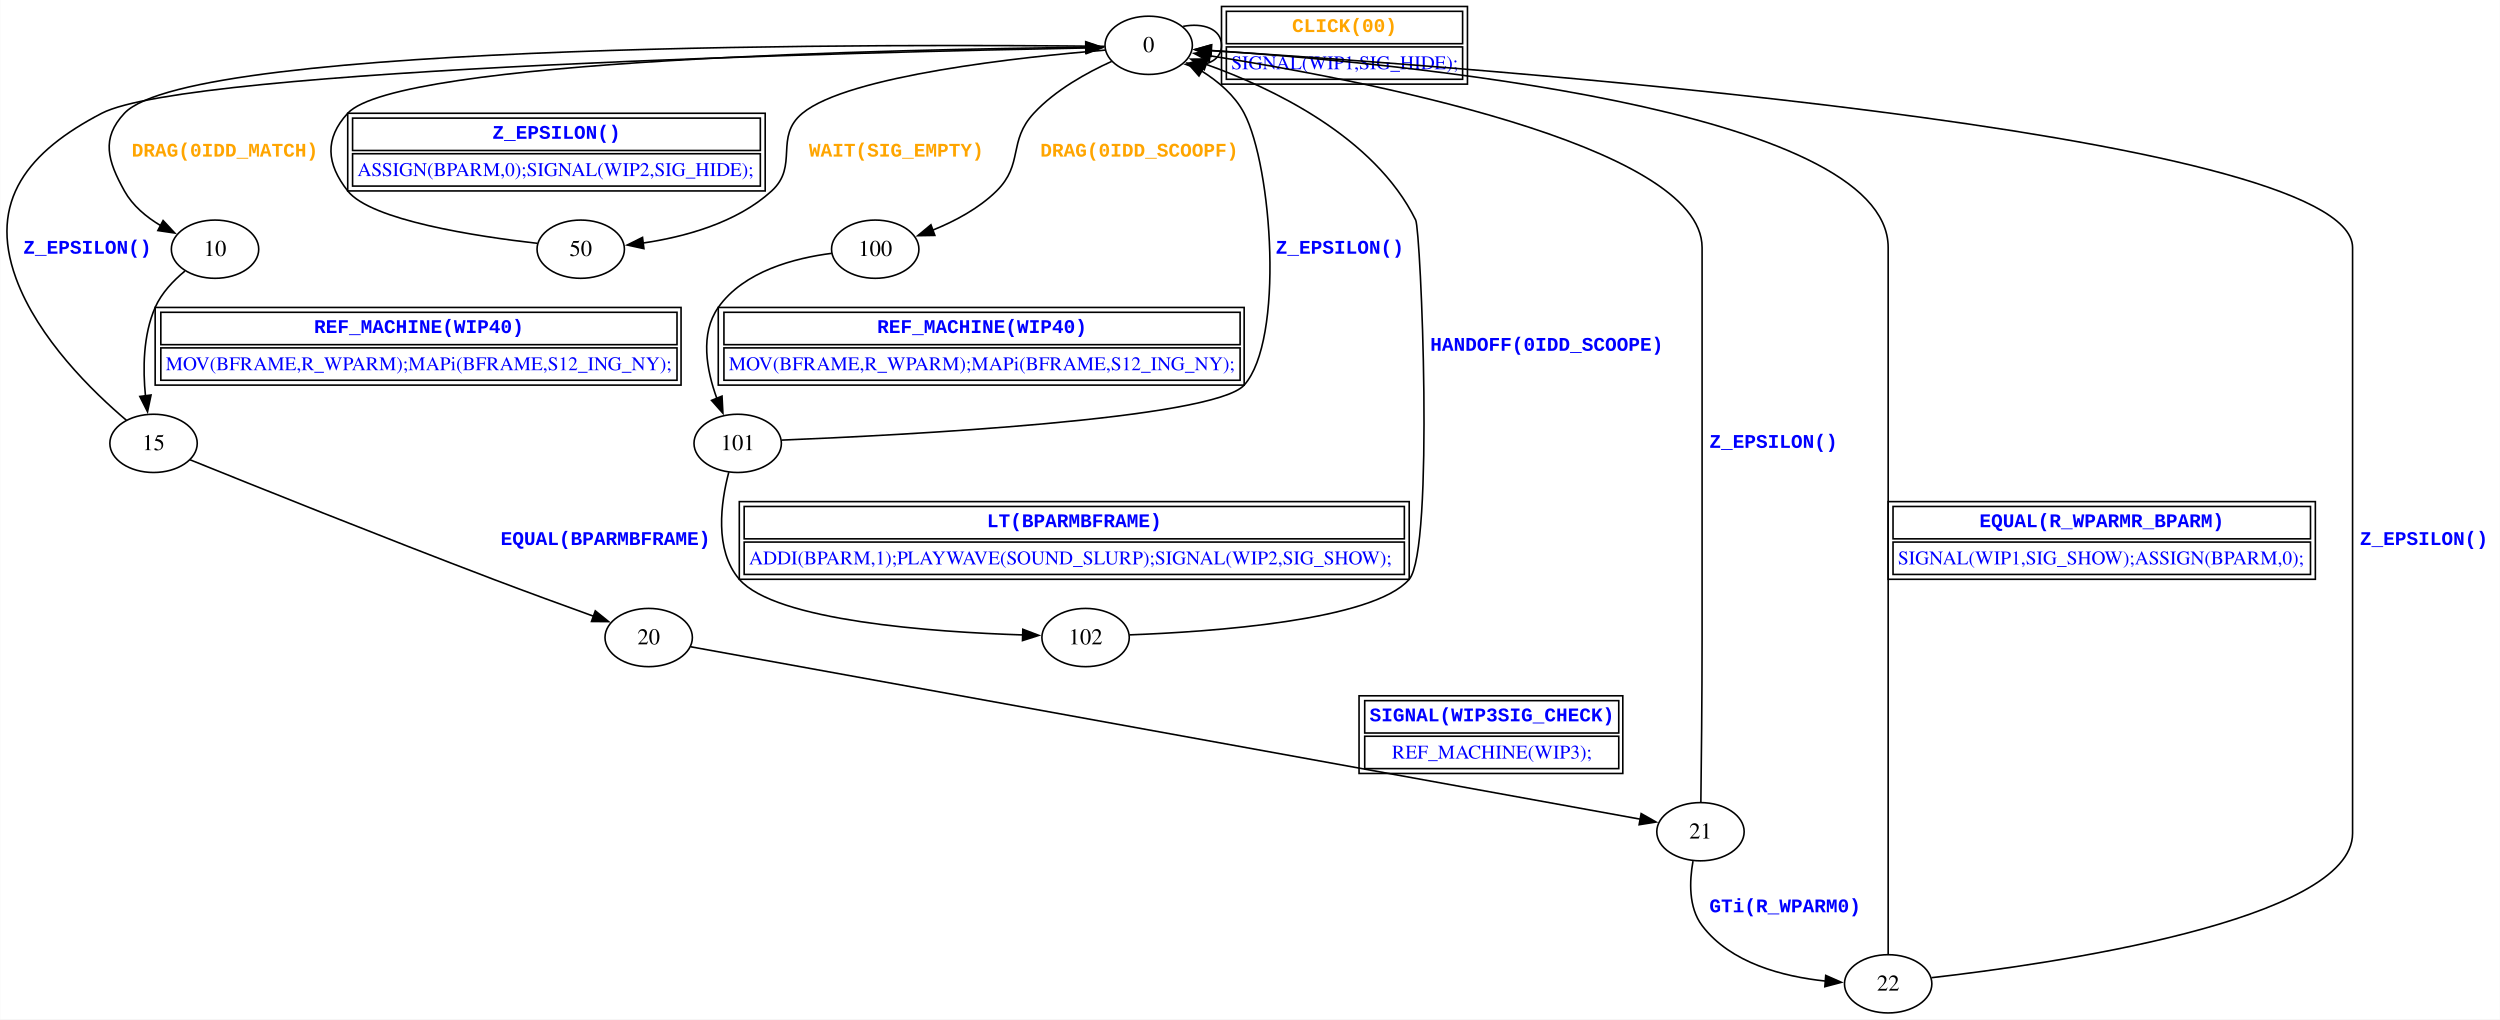
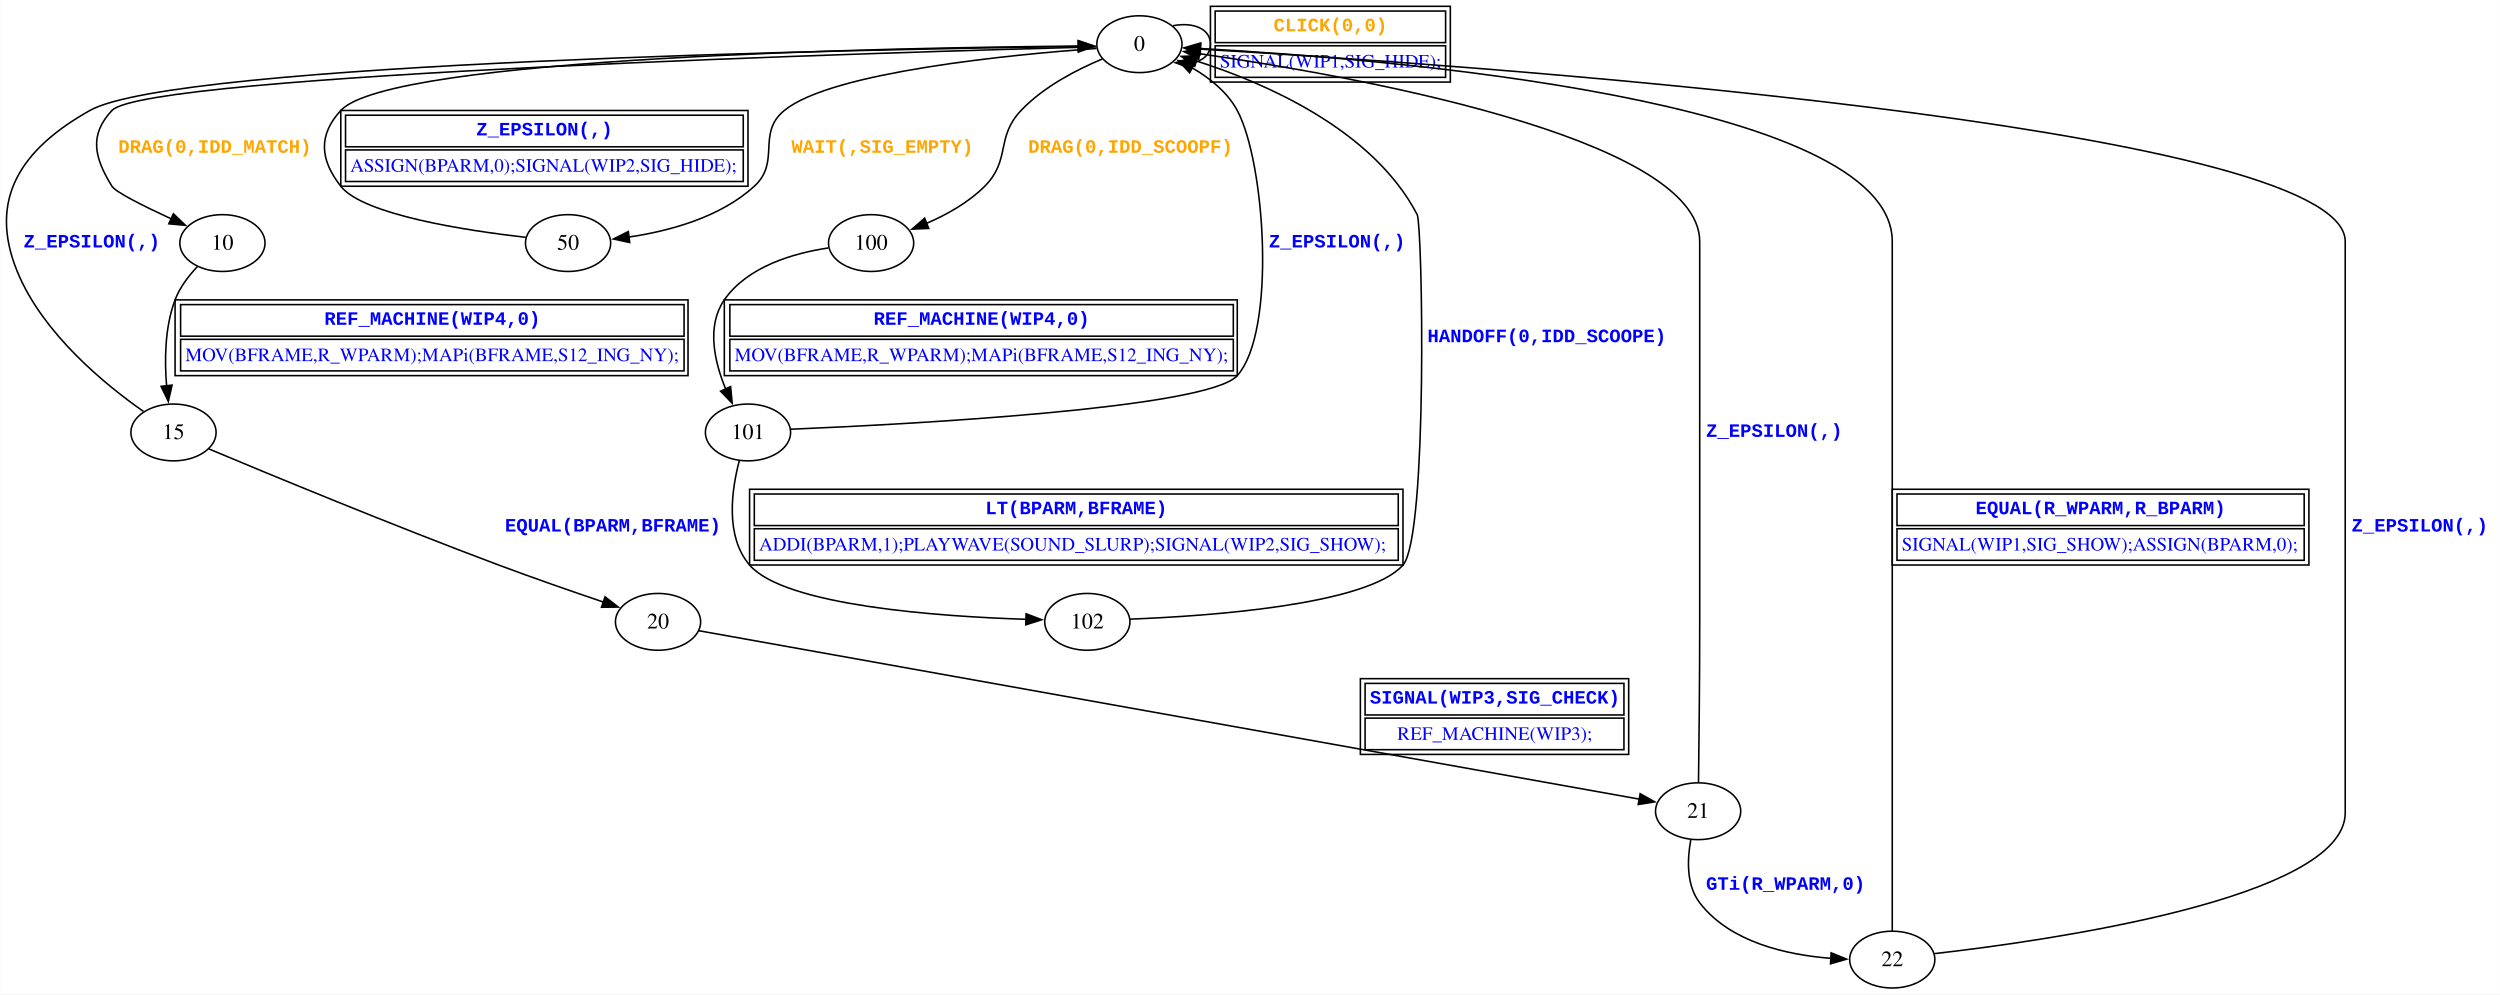
- <svg xmlns="http://www.w3.org/2000/svg" width="1545pt" height="630pt" viewBox="0.00 0.00 1544.78 630.00">
+ <svg xmlns="http://www.w3.org/2000/svg" width="1584pt" height="630pt" viewBox="0.00 0.00 1583.86 630.00">
  <g id="graph0" class="graph" transform="scale(1 1) rotate(0) translate(4 626)">
-     <polygon fill="white" stroke="none" points="-4,4 -4,-626 1540.78,-626 1540.78,4 -4,4" />
+     <polygon fill="white" stroke="none" points="-4,4 -4,-626 1579.86,-626 1579.86,4 -4,4" />
    <g id="node1" class="node">
-       <ellipse fill="none" stroke="black" cx="705.78" cy="-598" rx="27" ry="18" />
-       <text text-anchor="middle" x="705.78" y="-593.8" font-family="Times,serif" font-size="14.00">0</text>
+       <ellipse fill="none" stroke="black" cx="717.86" cy="-598" rx="27" ry="18" />
+       <text text-anchor="middle" x="717.86" y="-593.8" font-family="Times,serif" font-size="14.00">0</text>
    </g>
    <g id="edge1" class="edge">
-       <path fill="none" stroke="black" d="M727.08,-609.7C739.36,-612.08 750.78,-608.18 750.78,-598 750.78,-591.16 745.63,-587.15 738.52,-585.99" />
-       <polygon fill="black" stroke="black" points="738.49,-582.48 728.59,-586.26 738.69,-589.48 738.49,-582.48" />
-       <polygon fill="none" stroke="black" points="753.78,-599 753.78,-619 899.78,-619 899.78,-599 753.78,-599" />
-       <text text-anchor="start" x="794.38" y="-606.2" font-family="Courier New" font-weight="bold" font-size="12.00" fill="orange">CLICK(00)</text>
-       <polygon fill="none" stroke="black" points="753.78,-577 753.78,-597 899.78,-597 899.78,-577 753.78,-577" />
-       <text text-anchor="start" x="756.78" y="-583.2" font-family="Times,serif" font-size="12.00" fill="blue">SIGNAL(WIP1,SIG_HIDE);</text>
-       <polygon fill="none" stroke="black" points="750.78,-574 750.78,-622 902.78,-622 902.78,-574 750.78,-574" />
+       <path fill="none" stroke="black" d="M739.16,-609.7C751.44,-612.08 762.86,-608.18 762.86,-598 762.86,-591.16 757.7,-587.15 750.6,-585.99" />
+       <polygon fill="black" stroke="black" points="750.57,-582.48 740.67,-586.26 750.77,-589.48 750.57,-582.48" />
+       <polygon fill="none" stroke="black" points="765.86,-599 765.86,-619 911.86,-619 911.86,-599 765.86,-599" />
+       <text text-anchor="start" x="802.86" y="-606.2" font-family="Courier New" font-weight="bold" font-size="12.00" fill="orange">CLICK(0,0)</text>
+       <polygon fill="none" stroke="black" points="765.86,-577 765.86,-597 911.86,-597 911.86,-577 765.86,-577" />
+       <text text-anchor="start" x="768.86" y="-583.2" font-family="Times,serif" font-size="12.00" fill="blue">SIGNAL(WIP1,SIG_HIDE);</text>
+       <polygon fill="none" stroke="black" points="762.86,-574 762.86,-622 914.86,-622 914.86,-574 762.86,-574" />
    </g>
    <g id="node2" class="node">
-       <ellipse fill="none" stroke="black" cx="128.78" cy="-472" rx="27" ry="18" />
-       <text text-anchor="middle" x="128.78" y="-467.8" font-family="Times,serif" font-size="14.00">10</text>
+       <ellipse fill="none" stroke="black" cx="136.86" cy="-472" rx="27" ry="18" />
+       <text text-anchor="middle" x="136.86" y="-467.8" font-family="Times,serif" font-size="14.00">10</text>
    </g>
    <g id="edge2" class="edge">
-       <path fill="none" stroke="black" d="M678.65,-597.37C562.93,-598.66 114.72,-600.74 72.78,-556 58.19,-540.44 62.44,-526.66 72.78,-508 77.83,-498.89 86.35,-491.84 95.23,-486.54" />
-       <polygon fill="black" stroke="black" points="96.69,-489.72 103.92,-481.97 93.44,-483.53 96.69,-489.72" />
-       <text text-anchor="start" x="77.28" y="-529.2" font-family="Courier New" font-weight="bold" font-size="12.00" fill="orange">DRAG(0IDD_MATCH)</text>
+       <path fill="none" stroke="black" d="M690.5,-596.31C569.64,-593.14 88.54,-579.09 66.86,-556 52.26,-540.45 55.65,-526.15 66.86,-508 69.19,-504.24 87.2,-495.27 104.38,-487.36" />
+       <polygon fill="black" stroke="black" points="105.78,-490.57 113.43,-483.24 102.88,-484.19 105.78,-490.57" />
+       <text text-anchor="start" x="70.86" y="-529.2" font-family="Courier New" font-weight="bold" font-size="12.00" fill="orange">DRAG(0,IDD_MATCH)</text>
    </g>
    <g id="node3" class="node">
-       <ellipse fill="none" stroke="black" cx="536.78" cy="-472" rx="27" ry="18" />
-       <text text-anchor="middle" x="536.78" y="-467.8" font-family="Times,serif" font-size="14.00">100</text>
+       <ellipse fill="none" stroke="black" cx="547.86" cy="-472" rx="27" ry="18" />
+       <text text-anchor="middle" x="547.86" y="-467.8" font-family="Times,serif" font-size="14.00">100</text>
    </g>
    <g id="edge3" class="edge">
-       <path fill="none" stroke="black" d="M682.94,-588.08C667.72,-581.2 648.13,-570.41 634.78,-556 618.71,-538.64 628.6,-524.64 611.78,-508 600.83,-497.15 585.88,-489.25 572.21,-483.73" />
-       <polygon fill="black" stroke="black" points="573.63,-480.52 563.04,-480.33 571.2,-487.09 573.63,-480.52" />
-       <text text-anchor="start" x="638.78" y="-529.2" font-family="Courier New" font-weight="bold" font-size="12.00" fill="orange">DRAG(0IDD_SCOOPF)</text>
+       <path fill="none" stroke="black" d="M694.42,-588.66C678.25,-581.93 657.16,-571.08 642.86,-556 626.59,-538.83 636.54,-524.77 619.86,-508 609.6,-497.68 595.69,-489.95 582.84,-484.41" />
+       <polygon fill="black" stroke="black" points="584.38,-481.26 573.79,-480.83 581.8,-487.77 584.38,-481.26" />
+       <text text-anchor="start" x="647.36" y="-529.2" font-family="Courier New" font-weight="bold" font-size="12.00" fill="orange">DRAG(0,IDD_SCOOPF)</text>
    </g>
    <g id="node4" class="node">
-       <ellipse fill="none" stroke="black" cx="354.78" cy="-472" rx="27" ry="18" />
-       <text text-anchor="middle" x="354.78" y="-467.8" font-family="Times,serif" font-size="14.00">50</text>
+       <ellipse fill="none" stroke="black" cx="355.86" cy="-472" rx="27" ry="18" />
+       <text text-anchor="middle" x="355.86" y="-467.8" font-family="Times,serif" font-size="14.00">50</text>
    </g>
    <g id="edge4" class="edge">
-       <path fill="none" stroke="black" d="M678.79,-595.04C627.81,-590.82 519.97,-579.34 491.78,-556 474.11,-541.37 489.71,-523.49 472.78,-508 451.05,-488.11 418.5,-479.49 393.08,-475.77" />
-       <polygon fill="black" stroke="black" points="393.83,-472.34 383.48,-474.57 392.97,-479.29 393.83,-472.34" />
-       <text text-anchor="start" x="495.78" y="-529.2" font-family="Courier New" font-weight="bold" font-size="12.00" fill="orange">WAIT(SIG_EMPTY)</text>
+       <path fill="none" stroke="black" d="M690.72,-595.31C637.67,-591.49 522.79,-580.55 492.86,-556 475.13,-541.45 490.79,-523.49 473.86,-508 452.13,-488.11 419.57,-479.49 394.16,-475.77" />
+       <polygon fill="black" stroke="black" points="394.91,-472.34 384.56,-474.57 394.04,-479.29 394.91,-472.34" />
+       <text text-anchor="start" x="497.36" y="-529.2" font-family="Courier New" font-weight="bold" font-size="12.00" fill="orange">WAIT(,SIG_EMPTY)</text>
    </g>
    <g id="node5" class="node">
-       <ellipse fill="none" stroke="black" cx="90.78" cy="-352" rx="27" ry="18" />
-       <text text-anchor="middle" x="90.78" y="-347.8" font-family="Times,serif" font-size="14.00">15</text>
+       <ellipse fill="none" stroke="black" cx="105.86" cy="-352" rx="27" ry="18" />
+       <text text-anchor="middle" x="105.86" y="-347.8" font-family="Times,serif" font-size="14.00">15</text>
    </g>
    <g id="edge5" class="edge">
-       <path fill="none" stroke="black" d="M110.21,-458.53C103.06,-452.63 95.68,-444.91 91.78,-436 84.3,-418.9 84.13,-397.85 85.8,-381.23" />
-       <polygon fill="black" stroke="black" points="89.24,-381.89 87.06,-371.53 82.3,-380.99 89.24,-381.89" />
-       <polygon fill="none" stroke="black" points="95.28,-413 95.28,-433 414.28,-433 414.28,-413 95.28,-413" />
-       <text text-anchor="start" x="189.97" y="-420.2" font-family="Courier New" font-weight="bold" font-size="12.00" fill="blue">REF_MACHINE(WIP40)</text>
-       <polygon fill="none" stroke="black" points="95.28,-391 95.28,-411 414.28,-411 414.28,-391 95.28,-391" />
-       <text text-anchor="start" x="98.28" y="-397.2" font-family="Times,serif" font-size="12.00" fill="blue">MOV(BFRAME,R_WPARM);MAPi(BFRAME,S12_ING_NY);</text>
-       <polygon fill="none" stroke="black" points="91.78,-388 91.78,-436 416.78,-436 416.78,-388 91.78,-388" />
+       <path fill="none" stroke="black" d="M121.11,-457.21C115.51,-451.3 109.85,-443.94 106.86,-436 100.32,-418.64 100.11,-397.75 101.51,-381.27" />
+       <polygon fill="black" stroke="black" points="104.95,-381.99 102.58,-371.66 97.99,-381.21 104.95,-381.99" />
+       <polygon fill="none" stroke="black" points="110.36,-413 110.36,-433 429.36,-433 429.36,-413 110.36,-413" />
+       <text text-anchor="start" x="201.45" y="-420.2" font-family="Courier New" font-weight="bold" font-size="12.00" fill="blue">REF_MACHINE(WIP4,0)</text>
+       <polygon fill="none" stroke="black" points="110.36,-391 110.36,-411 429.36,-411 429.36,-391 110.36,-391" />
+       <text text-anchor="start" x="113.36" y="-397.2" font-family="Times,serif" font-size="12.00" fill="blue">MOV(BFRAME,R_WPARM);MAPi(BFRAME,S12_ING_NY);</text>
+       <polygon fill="none" stroke="black" points="106.86,-388 106.86,-436 431.86,-436 431.86,-388 106.86,-388" />
    </g>
    <g id="node6" class="node">
-       <ellipse fill="none" stroke="black" cx="451.78" cy="-352" rx="27" ry="18" />
-       <text text-anchor="middle" x="451.78" y="-347.8" font-family="Times,serif" font-size="14.00">101</text>
+       <ellipse fill="none" stroke="black" cx="469.86" cy="-352" rx="27" ry="18" />
+       <text text-anchor="middle" x="469.86" y="-347.8" font-family="Times,serif" font-size="14.00">101</text>
    </g>
    <g id="edge6" class="edge">
-       <path fill="none" stroke="black" d="M509.96,-469.45C487.1,-466.54 455.53,-458.42 439.78,-436 428.39,-419.78 432.51,-397.33 438.87,-379.87" />
-       <polygon fill="black" stroke="black" points="442.1,-381.21 442.65,-370.63 435.62,-378.56 442.1,-381.21" />
-       <polygon fill="none" stroke="black" points="443.28,-413 443.28,-433 762.28,-433 762.28,-413 443.28,-413" />
-       <text text-anchor="start" x="537.97" y="-420.2" font-family="Courier New" font-weight="bold" font-size="12.00" fill="blue">REF_MACHINE(WIP40)</text>
-       <polygon fill="none" stroke="black" points="443.28,-391 443.28,-411 762.28,-411 762.28,-391 443.28,-391" />
-       <text text-anchor="start" x="446.28" y="-397.2" font-family="Times,serif" font-size="12.00" fill="blue">MOV(BFRAME,R_WPARM);MAPi(BFRAME,S12_ING_NY);</text>
-       <polygon fill="none" stroke="black" points="439.78,-388 439.78,-436 764.78,-436 764.78,-388 439.78,-388" />
+       <path fill="none" stroke="black" d="M520.81,-468.91C498.99,-465.64 469.59,-457.28 454.86,-436 443.41,-419.45 448.58,-396.74 455.83,-379.26" />
+       <polygon fill="black" stroke="black" points="458.84,-381.07 459.84,-370.53 452.48,-378.15 458.84,-381.07" />
+       <polygon fill="none" stroke="black" points="458.36,-413 458.36,-433 777.36,-433 777.36,-413 458.36,-413" />
+       <text text-anchor="start" x="549.45" y="-420.2" font-family="Courier New" font-weight="bold" font-size="12.00" fill="blue">REF_MACHINE(WIP4,0)</text>
+       <polygon fill="none" stroke="black" points="458.36,-391 458.36,-411 777.36,-411 777.36,-391 458.36,-391" />
+       <text text-anchor="start" x="461.36" y="-397.2" font-family="Times,serif" font-size="12.00" fill="blue">MOV(BFRAME,R_WPARM);MAPi(BFRAME,S12_ING_NY);</text>
+       <polygon fill="none" stroke="black" points="454.86,-388 454.86,-436 779.86,-436 779.86,-388 454.86,-388" />
    </g>
    <g id="edge17" class="edge">
-       <path fill="none" stroke="black" d="M328.03,-475.61C290.47,-479.89 225.09,-489.8 210.78,-508 197.6,-524.77 196.34,-540.3 210.78,-556 241.5,-589.36 555.9,-595.58 667.09,-596.74" />
-       <polygon fill="black" stroke="black" points="666.86,-600.23 676.89,-596.83 666.93,-593.23 666.86,-600.23" />
-       <polygon fill="none" stroke="black" points="213.78,-533 213.78,-553 465.78,-553 465.78,-533 213.78,-533" />
-       <text text-anchor="start" x="300.18" y="-540.2" font-family="Courier New" font-weight="bold" font-size="12.00" fill="blue">Z_EPSILON()</text>
-       <polygon fill="none" stroke="black" points="213.78,-511 213.78,-531 465.78,-531 465.78,-511 213.78,-511" />
-       <text text-anchor="start" x="216.78" y="-517.2" font-family="Times,serif" font-size="12.00" fill="blue">ASSIGN(BPARM,0);SIGNAL(WIP2,SIG_HIDE);</text>
-       <polygon fill="none" stroke="black" points="210.78,-508 210.78,-556 468.78,-556 468.78,-508 210.78,-508" />
+       <path fill="none" stroke="black" d="M329.11,-475.61C291.55,-479.89 226.17,-489.8 211.86,-508 198.68,-524.77 197.4,-540.32 211.86,-556 243.35,-590.15 566.13,-595.86 679.09,-596.81" />
+       <polygon fill="black" stroke="black" points="679.03,-600.31 689.06,-596.89 679.09,-593.31 679.03,-600.31" />
+       <polygon fill="none" stroke="black" points="214.86,-533 214.86,-553 466.86,-553 466.86,-533 214.86,-533" />
+       <text text-anchor="start" x="297.66" y="-540.2" font-family="Courier New" font-weight="bold" font-size="12.00" fill="blue">Z_EPSILON(,)</text>
+       <polygon fill="none" stroke="black" points="214.86,-511 214.86,-531 466.86,-531 466.86,-511 214.86,-511" />
+       <text text-anchor="start" x="217.86" y="-517.2" font-family="Times,serif" font-size="12.00" fill="blue">ASSIGN(BPARM,0);SIGNAL(WIP2,SIG_HIDE);</text>
+       <polygon fill="none" stroke="black" points="211.86,-508 211.86,-556 469.86,-556 469.86,-508 211.86,-508" />
    </g>
    <g id="edge11" class="edge">
-       <path fill="none" stroke="black" d="M74.06,-366.22C53.41,-383.72 19.37,-416.75 5.78,-454 -11.72,-501.99 13.44,-532.47 58.78,-556 112.73,-584 536.28,-593.94 667.3,-596.36" />
-       <polygon fill="black" stroke="black" points="667.12,-599.86 677.18,-596.54 667.24,-592.86 667.12,-599.86" />
-       <text text-anchor="start" x="10.28" y="-469.2" font-family="Courier New" font-weight="bold" font-size="12.00" fill="blue">Z_EPSILON()</text>
+       <path fill="none" stroke="black" d="M86.87,-365.28C62.95,-382 23.02,-414.45 6.86,-454 -11.94,-500.04 9.51,-531.64 52.86,-556 107.5,-586.69 546.17,-594.8 679.54,-596.57" />
+       <polygon fill="black" stroke="black" points="679.2,-600.06 689.25,-596.69 679.29,-593.06 679.2,-600.06" />
+       <text text-anchor="start" x="10.86" y="-469.2" font-family="Courier New" font-weight="bold" font-size="12.00" fill="blue">Z_EPSILON(,)</text>
    </g>
    <g id="node8" class="node">
-       <ellipse fill="none" stroke="black" cx="396.78" cy="-232" rx="27" ry="18" />
-       <text text-anchor="middle" x="396.78" y="-227.8" font-family="Times,serif" font-size="14.00">20</text>
+       <ellipse fill="none" stroke="black" cx="412.86" cy="-232" rx="27" ry="18" />
+       <text text-anchor="middle" x="412.86" y="-227.8" font-family="Times,serif" font-size="14.00">20</text>
    </g>
    <g id="edge10" class="edge">
-       <path fill="none" stroke="black" d="M113.39,-341.83C151.79,-326.32 232.25,-294.03 300.78,-268 321.25,-260.23 344.29,-251.82 362.66,-245.19" />
-       <polygon fill="black" stroke="black" points="363.79,-248.5 372.02,-241.83 361.42,-241.92 363.79,-248.5" />
-       <text text-anchor="start" x="305.28" y="-289.2" font-family="Courier New" font-weight="bold" font-size="12.00" fill="blue">EQUAL(BPARMBFRAME)</text>
+       <path fill="none" stroke="black" d="M128.28,-341.55C165.97,-325.74 244.52,-293.22 311.86,-268 333.8,-259.79 358.66,-251.16 378.23,-244.53" />
+       <polygon fill="black" stroke="black" points="379.28,-247.87 387.64,-241.36 377.04,-241.24 379.28,-247.87" />
+       <text text-anchor="start" x="315.86" y="-289.2" font-family="Courier New" font-weight="bold" font-size="12.00" fill="blue">EQUAL(BPARM,BFRAME)</text>
    </g>
    <g id="edge8" class="edge">
-       <path fill="none" stroke="black" d="M478.93,-354.01C551.52,-356.97 745.85,-366.83 764.78,-388 789.67,-415.83 782.08,-522.92 764.78,-556 759,-567.06 748.73,-575.73 738.36,-582.2" />
-       <polygon fill="black" stroke="black" points="736.85,-579.03 729.85,-586.99 740.28,-585.14 736.85,-579.03" />
-       <text text-anchor="start" x="784.28" y="-469.2" font-family="Courier New" font-weight="bold" font-size="12.00" fill="blue">Z_EPSILON()</text>
+       <path fill="none" stroke="black" d="M497.01,-354.04C569.1,-357.07 761.14,-367.05 779.86,-388 804.74,-415.84 797.54,-523.12 779.86,-556 773.59,-567.66 762.39,-576.56 751.22,-583.04" />
+       <polygon fill="black" stroke="black" points="749.69,-579.89 742.45,-587.62 752.93,-586.09 749.69,-579.89" />
+       <text text-anchor="start" x="799.86" y="-469.2" font-family="Courier New" font-weight="bold" font-size="12.00" fill="blue">Z_EPSILON(,)</text>
    </g>
    <g id="node7" class="node">
-       <ellipse fill="none" stroke="black" cx="666.78" cy="-232" rx="27" ry="18" />
-       <text text-anchor="middle" x="666.78" y="-227.8" font-family="Times,serif" font-size="14.00">102</text>
+       <ellipse fill="none" stroke="black" cx="684.86" cy="-232" rx="27" ry="18" />
+       <text text-anchor="middle" x="684.86" y="-227.8" font-family="Times,serif" font-size="14.00">102</text>
    </g>
    <g id="edge7" class="edge">
-       <path fill="none" stroke="black" d="M446.28,-334.16C441.4,-315.65 437.18,-286.14 452.78,-268 474.97,-242.21 572.5,-235.39 627.92,-233.61" />
-       <polygon fill="black" stroke="black" points="627.99,-237.11 637.89,-233.33 627.79,-230.11 627.99,-237.11" />
-       <polygon fill="none" stroke="black" points="455.78,-293 455.78,-313 863.78,-313 863.78,-293 455.78,-293" />
-       <text text-anchor="start" x="605.78" y="-300.2" font-family="Courier New" font-weight="bold" font-size="12.00" fill="blue">LT(BPARMBFRAME)</text>
-       <polygon fill="none" stroke="black" points="455.78,-271 455.78,-291 863.78,-291 863.78,-271 455.78,-271" />
-       <text text-anchor="start" x="458.78" y="-277.2" font-family="Times,serif" font-size="12.00" fill="blue">ADDI(BPARM,1);PLAYWAVE(SOUND_SLURP);SIGNAL(WIP2,SIG_SHOW);</text>
-       <polygon fill="none" stroke="black" points="452.78,-268 452.78,-316 866.78,-316 866.78,-268 452.78,-268" />
+       <path fill="none" stroke="black" d="M464.36,-334.16C459.47,-315.65 455.26,-286.14 470.86,-268 493.05,-242.21 590.58,-235.39 646,-233.61" />
+       <polygon fill="black" stroke="black" points="646.06,-237.11 655.96,-233.33 645.87,-230.11 646.06,-237.11" />
+       <polygon fill="none" stroke="black" points="473.86,-293 473.86,-313 881.86,-313 881.86,-293 473.86,-293" />
+       <text text-anchor="start" x="620.25" y="-300.2" font-family="Courier New" font-weight="bold" font-size="12.00" fill="blue">LT(BPARM,BFRAME)</text>
+       <polygon fill="none" stroke="black" points="473.86,-271 473.86,-291 881.86,-291 881.86,-271 473.86,-271" />
+       <text text-anchor="start" x="476.86" y="-277.2" font-family="Times,serif" font-size="12.00" fill="blue">ADDI(BPARM,1);PLAYWAVE(SOUND_SLURP);SIGNAL(WIP2,SIG_SHOW);</text>
+       <polygon fill="none" stroke="black" points="470.86,-268 470.86,-316 884.86,-316 884.86,-268 470.86,-268" />
    </g>
    <g id="edge9" class="edge">
-       <path fill="none" stroke="black" d="M693.9,-233.65C743.26,-235.48 844.74,-242.33 866.78,-268 882.44,-286.23 873.95,-483.58 870.78,-490 845.25,-541.78 781.46,-571.84 741.09,-586.28" />
-       <polygon fill="black" stroke="black" points="740.13,-582.91 731.81,-589.46 742.4,-589.53 740.13,-582.91" />
-       <text text-anchor="start" x="879.78" y="-409.2" font-family="Courier New" font-weight="bold" font-size="12.00" fill="blue">HANDOFF(0IDD_SCOOPE)</text>
+       <path fill="none" stroke="black" d="M711.92,-233.71C761.17,-235.62 862.47,-242.62 884.86,-268 900.72,-285.97 897.24,-483.51 893.86,-490 865.63,-544.32 796.45,-573.84 753.71,-587.44" />
+       <polygon fill="black" stroke="black" points="752.94,-584.01 744.38,-590.27 754.97,-590.71 752.94,-584.01" />
+       <text text-anchor="start" x="900.36" y="-409.2" font-family="Courier New" font-weight="bold" font-size="12.00" fill="blue">HANDOFF(0,IDD_SCOOPE)</text>
    </g>
    <g id="node9" class="node">
-       <ellipse fill="none" stroke="black" cx="1046.78" cy="-112" rx="27" ry="18" />
-       <text text-anchor="middle" x="1046.78" y="-107.8" font-family="Times,serif" font-size="14.00">21</text>
+       <ellipse fill="none" stroke="black" cx="1071.86" cy="-112" rx="27" ry="18" />
+       <text text-anchor="middle" x="1071.86" y="-107.8" font-family="Times,serif" font-size="14.00">21</text>
    </g>
    <g id="edge12" class="edge">
-       <path fill="none" stroke="black" d="M422.67,-226.3C523.67,-207.97 891.53,-141.18 1009.86,-119.7" />
-       <polygon fill="black" stroke="black" points="1010.13,-123.21 1019.34,-117.98 1008.87,-116.32 1010.13,-123.21" />
-       <polygon fill="none" stroke="black" points="839.28,-173 839.28,-193 996.28,-193 996.28,-173 839.28,-173" />
-       <text text-anchor="start" x="842.28" y="-180.2" font-family="Courier New" font-weight="bold" font-size="12.00" fill="blue">SIGNAL(WIP3SIG_CHECK)</text>
-       <polygon fill="none" stroke="black" points="839.28,-151 839.28,-171 996.28,-171 996.28,-151 839.28,-151" />
-       <text text-anchor="start" x="856.12" y="-157.2" font-family="Times,serif" font-size="12.00" fill="blue">REF_MACHINE(WIP3);</text>
-       <polygon fill="none" stroke="black" points="835.78,-148 835.78,-196 998.78,-196 998.78,-148 835.78,-148" />
+       <path fill="none" stroke="black" d="M438.7,-226.37C540.6,-208.13 914.99,-141.09 1034.75,-119.64" />
+       <polygon fill="black" stroke="black" points="1035.13,-123.13 1044.36,-117.92 1033.9,-116.24 1035.13,-123.13" />
+       <polygon fill="none" stroke="black" points="860.86,-173 860.86,-193 1024.86,-193 1024.86,-173 860.86,-173" />
+       <text text-anchor="start" x="863.86" y="-180.2" font-family="Courier New" font-weight="bold" font-size="12.00" fill="blue">SIGNAL(WIP3,SIG_CHECK)</text>
+       <polygon fill="none" stroke="black" points="860.86,-151 860.86,-171 1024.86,-171 1024.86,-151 860.86,-151" />
+       <text text-anchor="start" x="881.2" y="-157.2" font-family="Times,serif" font-size="12.00" fill="blue">REF_MACHINE(WIP3);</text>
+       <polygon fill="none" stroke="black" points="857.86,-148 857.86,-196 1027.86,-196 1027.86,-148 857.86,-148" />
    </g>
    <g id="edge14" class="edge">
-       <path fill="none" stroke="black" d="M1047.02,-130.2C1047.32,-153.17 1047.78,-195.15 1047.78,-231 1047.78,-473 1047.78,-473 1047.78,-473 1047.78,-537.15 832.46,-577.57 743.52,-591.53" />
-       <polygon fill="black" stroke="black" points="743.18,-588.04 733.83,-593.02 744.25,-594.95 743.18,-588.04" />
-       <text text-anchor="start" x="1052.28" y="-349.2" font-family="Courier New" font-weight="bold" font-size="12.00" fill="blue">Z_EPSILON()</text>
+       <path fill="none" stroke="black" d="M1072.1,-130.2C1072.4,-153.17 1072.86,-195.15 1072.86,-231 1072.86,-473 1072.86,-473 1072.86,-473 1072.86,-539.61 847.31,-578.81 755.78,-591.98" />
+       <polygon fill="black" stroke="black" points="755.46,-588.49 746.04,-593.35 756.43,-595.43 755.46,-588.49" />
+       <text text-anchor="start" x="1076.86" y="-349.2" font-family="Courier New" font-weight="bold" font-size="12.00" fill="blue">Z_EPSILON(,)</text>
    </g>
    <g id="node10" class="node">
-       <ellipse fill="none" stroke="black" cx="1162.78" cy="-18" rx="27" ry="18" />
-       <text text-anchor="middle" x="1162.78" y="-13.8" font-family="Times,serif" font-size="14.00">22</text>
+       <ellipse fill="none" stroke="black" cx="1194.86" cy="-18" rx="27" ry="18" />
+       <text text-anchor="middle" x="1194.86" y="-13.8" font-family="Times,serif" font-size="14.00">22</text>
    </g>
    <g id="edge13" class="edge">
-       <path fill="none" stroke="black" d="M1042.17,-93.83C1039.94,-81.53 1039.32,-65.22 1047.78,-54 1065.34,-30.74 1097.95,-22.44 1123.97,-19.7" />
-       <polygon fill="black" stroke="black" points="1124.19,-23.2 1133.88,-18.92 1123.64,-16.22 1124.19,-23.2" />
-       <text text-anchor="start" x="1052.28" y="-62.2" font-family="Courier New" font-weight="bold" font-size="12.00" fill="blue">GTi(R_WPARM0)</text>
+       <path fill="none" stroke="black" d="M1067.19,-93.79C1064.94,-81.47 1064.31,-65.15 1072.86,-54 1092.11,-28.91 1128.11,-20.95 1156.04,-18.8" />
+       <polygon fill="black" stroke="black" points="1156.13,-22.3 1165.93,-18.28 1155.76,-15.31 1156.13,-22.3" />
+       <text text-anchor="start" x="1076.86" y="-62.2" font-family="Courier New" font-weight="bold" font-size="12.00" fill="blue">GTi(R_WPARM,0)</text>
    </g>
    <g id="edge15" class="edge">
-       <path fill="none" stroke="black" d="M1162.78,-36.3C1162.78,-54.79 1162.78,-84.97 1162.78,-111 1162.78,-473 1162.78,-473 1162.78,-473 1162.78,-559.46 854.28,-587.55 744.22,-594.82" />
-       <polygon fill="black" stroke="black" points="744.27,-591.31 734.51,-595.44 744.72,-598.3 744.27,-591.31" />
-       <polygon fill="none" stroke="black" points="1165.78,-293 1165.78,-313 1423.78,-313 1423.78,-293 1165.78,-293" />
-       <text text-anchor="start" x="1219.17" y="-300.2" font-family="Courier New" font-weight="bold" font-size="12.00" fill="blue">EQUAL(R_WPARMR_BPARM)</text>
-       <polygon fill="none" stroke="black" points="1165.78,-271 1165.78,-291 1423.78,-291 1423.78,-271 1165.78,-271" />
-       <text text-anchor="start" x="1168.78" y="-277.2" font-family="Times,serif" font-size="12.00" fill="blue">SIGNAL(WIP1,SIG_SHOW);ASSIGN(BPARM,0);</text>
-       <polygon fill="none" stroke="black" points="1162.78,-268 1162.78,-316 1426.78,-316 1426.78,-268 1162.78,-268" />
+       <path fill="none" stroke="black" d="M1194.86,-36.3C1194.86,-54.79 1194.86,-84.97 1194.86,-111 1194.86,-473 1194.86,-473 1194.86,-473 1194.86,-563.49 869.24,-589.1 756.07,-595.27" />
+       <polygon fill="black" stroke="black" points="756.19,-591.75 746.39,-595.77 756.56,-598.75 756.19,-591.75" />
+       <polygon fill="none" stroke="black" points="1197.86,-293 1197.86,-313 1455.86,-313 1455.86,-293 1197.86,-293" />
+       <text text-anchor="start" x="1247.65" y="-300.2" font-family="Courier New" font-weight="bold" font-size="12.00" fill="blue">EQUAL(R_WPARM,R_BPARM)</text>
+       <polygon fill="none" stroke="black" points="1197.86,-271 1197.86,-291 1455.86,-291 1455.86,-271 1197.86,-271" />
+       <text text-anchor="start" x="1200.86" y="-277.2" font-family="Times,serif" font-size="12.00" fill="blue">SIGNAL(WIP1,SIG_SHOW);ASSIGN(BPARM,0);</text>
+       <polygon fill="none" stroke="black" points="1194.86,-268 1194.86,-316 1458.86,-316 1458.86,-268 1194.86,-268" />
    </g>
    <g id="edge16" class="edge">
-       <path fill="none" stroke="black" d="M1189.53,-21.78C1260.77,-29.92 1449.78,-56.65 1449.78,-111 1449.78,-473 1449.78,-473 1449.78,-473 1449.78,-545.27 896.46,-585.11 744.17,-594.71" />
-       <polygon fill="black" stroke="black" points="743.98,-591.21 734.21,-595.33 744.41,-598.2 743.98,-591.21" />
-       <text text-anchor="start" x="1454.28" y="-289.2" font-family="Courier New" font-weight="bold" font-size="12.00" fill="blue">Z_EPSILON()</text>
+       <path fill="none" stroke="black" d="M1221.61,-21.78C1292.85,-29.92 1481.86,-56.65 1481.86,-111 1481.86,-473 1481.86,-473 1481.86,-473 1481.86,-547.32 911.27,-585.79 756.3,-594.87" />
+       <polygon fill="black" stroke="black" points="756.35,-591.36 746.57,-595.44 756.75,-598.35 756.35,-591.36" />
+       <text text-anchor="start" x="1485.86" y="-289.2" font-family="Courier New" font-weight="bold" font-size="12.00" fill="blue">Z_EPSILON(,)</text>
    </g>
  </g>
</svg>
